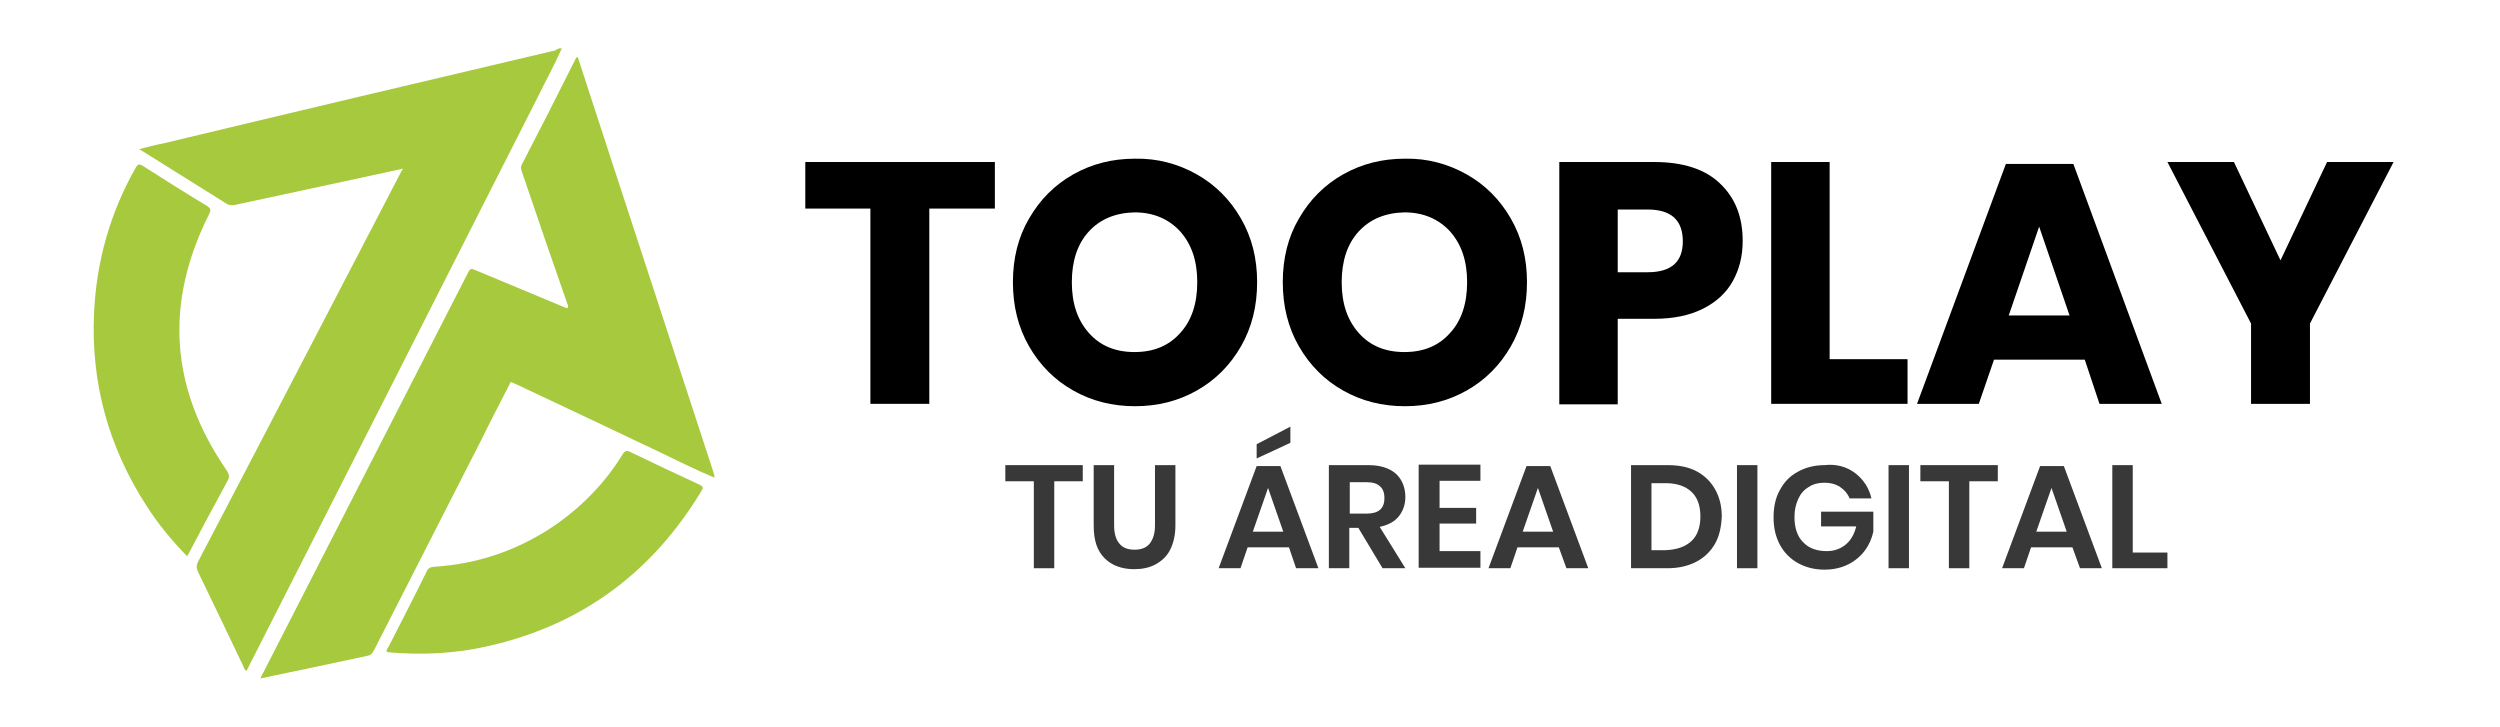
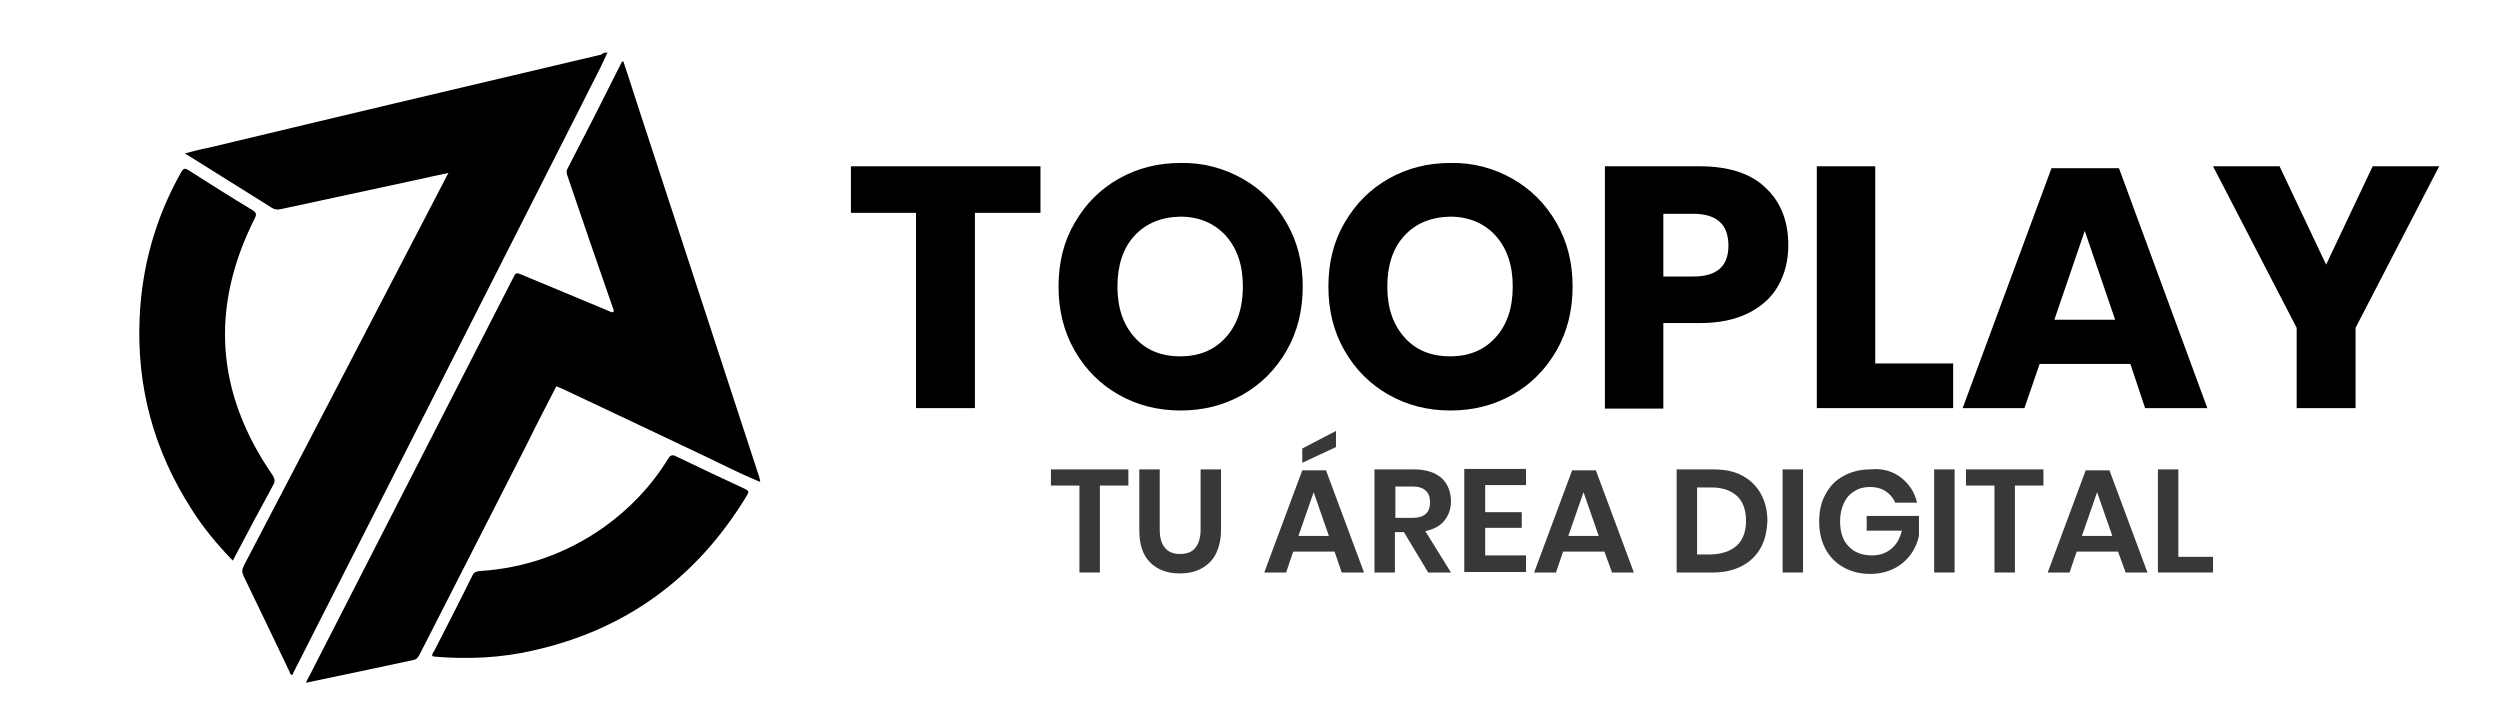
<svg xmlns="http://www.w3.org/2000/svg" version="1.1" id="Capa_1" x="0px" y="0px" viewBox="-34 222 526.2 152.9" style="enable-background:new -34 222 526.2 152.9;" xml:space="preserve">
  <style type="text/css">
- 	.st0{fill:#A7C93D;}
- 	.st1{fill:#383838;}
+ 	.st0{fill:#383838;}
</style>
  <g id="XMLID_4_">
-     <path id="XMLID_28_" class="st0" d="M84.2,232.3c-1.6,3.6-3.5,7-5.2,10.5C58.8,282.6,38.7,322.3,18.5,362c-0.2,0.4-0.4,0.8-0.6,1.2   c-0.4-0.1-0.5-0.5-0.6-0.8c-3.2-6.7-6.4-13.4-9.6-20c-0.4-0.8-0.4-1.4,0-2.2c14.2-27.1,28.3-54.3,42.4-81.4   c0.2-0.4,0.4-0.8,0.7-1.3c-2.4,0.5-4.7,1-6.9,1.5c-9.4,2-18.9,4.1-28.3,6.1c-0.8,0.2-1.5,0.1-2.2-0.4C7.7,261.1,2,257.6-3.7,254   c-0.3-0.2-0.5-0.3-1-0.6c1.8-0.5,3.4-0.9,5-1.2c27.5-6.6,55-13.1,82.6-19.6C83.3,232.3,83.8,232,84.2,232.3L84.2,232.3z" />
-     <path id="XMLID_27_" class="st0" d="M116.3,322.5c-4.1-1.7-8-3.7-12-5.6c-9.9-4.7-19.8-9.4-29.6-14c-0.4-0.2-0.8-0.3-1.2-0.5   c-2.1,4.1-4.2,8.1-6.2,12.2c-7.5,14.7-15,29.4-22.5,44.1c-0.3,0.5-0.5,1.1-1.3,1.3c-7.5,1.6-15,3.2-22.7,4.8   c0.2-0.5,0.4-0.9,0.6-1.2c14.3-27.9,28.6-55.9,42.9-83.8c0.7-1.4,0.7-1.4,2.1-0.8c6,2.5,12,5,18,7.5c0.3,0.1,0.7,0.4,1.1,0.3   c0.2-0.4,0-0.6-0.1-0.9c-3.2-9.2-6.4-18.4-9.5-27.6c-0.2-0.6-0.4-1.1,0-1.8c3.8-7.3,7.5-14.6,11.2-22c0.1-0.2,0.1-0.4,0.5-0.5   c0.9,2.8,1.9,5.7,2.8,8.6c8.6,26.3,17.2,52.6,25.8,78.9C116.2,321.8,116.5,322.1,116.3,322.5L116.3,322.5z" />
-     <path id="XMLID_26_" class="st0" d="M5.4,339.1c-3.3-3.4-6.2-6.9-8.6-10.7c-8-12.4-11.7-25.9-11-40.6c0.5-10.8,3.4-21,8.7-30.4   c0.5-0.9,0.8-1,1.7-0.4c4.4,2.8,8.8,5.6,13.3,8.3c0.8,0.5,1,0.8,0.5,1.8c-9.4,18.7-8.2,36.6,3.7,53.9c0.5,0.8,0.7,1.3,0.2,2.2   C11.1,328.3,8.3,333.6,5.4,339.1z" />
-     <path id="XMLID_25_" class="st0" d="M47.4,359.2c-0.1-0.5,0.2-0.8,0.4-1.1c2.7-5.3,5.4-10.5,8-15.8c0.3-0.7,0.7-0.9,1.5-1   c9.6-0.6,18.4-3.7,26.3-9.3c5.4-3.9,9.9-8.6,13.4-14.3c0.5-0.8,0.9-1,1.8-0.5c4.8,2.3,9.6,4.6,14.4,6.8c0.8,0.4,0.9,0.6,0.4,1.4   c-10.4,17.2-25.3,28.2-44.9,32.6c-6.9,1.6-13.9,1.9-20.9,1.3C47.7,359.3,47.6,359.2,47.4,359.2z" />
-     <path id="XMLID_24_" class="st0" d="M84.2,232.3c-0.1,0-0.1-0.1-0.1-0.2h0.1C84.3,232.2,84.2,232.3,84.2,232.3L84.2,232.3z" />
-     <path id="XMLID_23_" class="st0" d="M116.3,322.6c0.1,0,0.1-0.1,0.2-0.1v0.1C116.4,322.6,116.4,322.6,116.3,322.6L116.3,322.6z" />
+     <path id="XMLID_28_" d="M93.8,233.2c-1.6,3.6-3.5,7-5.2,10.5c-20.2,39.8-40.3,79.5-60.5,119.2c-0.2,0.4-0.4,0.8-0.6,1.2   c-0.4-0.1-0.5-0.5-0.6-0.8c-3.2-6.7-6.4-13.4-9.6-20c-0.4-0.8-0.4-1.4,0-2.2c14.2-27.1,28.3-54.3,42.4-81.4   c0.2-0.4,0.4-0.8,0.7-1.3c-2.4,0.5-4.7,1-6.9,1.5c-9.4,2-18.9,4.1-28.3,6.1c-0.8,0.2-1.5,0.1-2.2-0.4c-5.7-3.6-11.4-7.1-17.1-10.7   c-0.3-0.2-0.5-0.3-1-0.6c1.8-0.5,3.4-0.9,5-1.2c27.5-6.6,55-13.1,82.6-19.6C92.9,233.2,93.4,232.9,93.8,233.2L93.8,233.2z" />
+     <path id="XMLID_27_" d="M125.9,323.4c-4.1-1.7-8-3.7-12-5.6c-9.9-4.7-19.8-9.4-29.6-14c-0.4-0.2-0.8-0.3-1.2-0.5   c-2.1,4.1-4.2,8.1-6.2,12.2c-7.5,14.7-15,29.4-22.5,44.1c-0.3,0.5-0.5,1.1-1.3,1.3c-7.5,1.6-15,3.2-22.7,4.8   c0.2-0.5,0.4-0.9,0.6-1.2c14.3-27.9,28.6-55.9,42.9-83.8c0.7-1.4,0.7-1.4,2.1-0.8c6,2.5,12,5,18,7.5c0.3,0.1,0.7,0.4,1.1,0.3   c0.2-0.4,0-0.6-0.1-0.9c-3.2-9.2-6.4-18.4-9.5-27.6c-0.2-0.6-0.4-1.1,0-1.8c3.8-7.3,7.5-14.6,11.2-22c0.1-0.2,0.1-0.4,0.5-0.5   c0.9,2.8,1.9,5.7,2.8,8.6c8.6,26.3,17.2,52.6,25.8,78.9C125.8,322.7,126.1,323,125.9,323.4L125.9,323.4z" />
+     <path id="XMLID_26_" d="M15,340c-3.3-3.4-6.2-6.9-8.6-10.7c-8-12.4-11.7-25.9-11-40.6c0.5-10.8,3.4-21,8.7-30.4   c0.5-0.9,0.8-1,1.7-0.4c4.4,2.8,8.8,5.6,13.3,8.3c0.8,0.5,1,0.8,0.5,1.8c-9.4,18.7-8.2,36.6,3.7,53.9c0.5,0.8,0.7,1.3,0.2,2.2   C20.7,329.2,17.9,334.5,15,340z" />
+     <path id="XMLID_25_" d="M57,360.1c-0.1-0.5,0.2-0.8,0.4-1.1c2.7-5.3,5.4-10.5,8-15.8c0.3-0.7,0.7-0.9,1.5-1   c9.6-0.6,18.4-3.7,26.3-9.3c5.4-3.9,9.9-8.6,13.4-14.3c0.5-0.8,0.9-1,1.8-0.5c4.8,2.3,9.6,4.6,14.4,6.8c0.8,0.4,0.9,0.6,0.4,1.4   c-10.4,17.2-25.3,28.2-44.9,32.6c-6.9,1.6-13.9,1.9-20.9,1.3C57.3,360.2,57.2,360.1,57,360.1z" />
+     <path id="XMLID_24_" d="M93.8,233.2c-0.1,0-0.1-0.1-0.1-0.2h0.1C93.9,233.1,93.8,233.2,93.8,233.2L93.8,233.2z" />
+     <path id="XMLID_23_" d="M125.9,323.5c0.1,0,0.1-0.1,0.2-0.1v0.1C126,323.5,126,323.5,125.9,323.5L125.9,323.5z" />
  </g>
  <g id="XMLID_2_">
-     <path id="XMLID_3_" d="M175.4,256.1v9.8h-13.8V307h-12.4v-41.1h-13.7v-9.8H175.4z" />
-     <path id="XMLID_6_" d="M217.9,258.7c3.9,2.2,7,5.3,9.3,9.3s3.4,8.4,3.4,13.4s-1.1,9.5-3.4,13.5s-5.4,7.1-9.3,9.3   c-3.9,2.2-8.2,3.3-13,3.3s-9.1-1.1-13-3.3s-7-5.3-9.3-9.3s-3.4-8.5-3.4-13.5s1.1-9.5,3.4-13.4c2.3-4,5.4-7.1,9.3-9.3   c3.9-2.2,8.2-3.3,13-3.3C209.6,255.3,214,256.5,217.9,258.7z M195.2,270.7c-2.4,2.6-3.6,6.2-3.6,10.7s1.2,8,3.6,10.7   c2.4,2.7,5.6,4,9.6,4s7.2-1.3,9.6-4c2.4-2.6,3.6-6.2,3.6-10.7s-1.2-8-3.6-10.7c-2.4-2.6-5.6-4-9.6-4   C200.8,266.8,197.6,268.1,195.2,270.7z" />
-     <path id="XMLID_9_" d="M274.7,258.7c3.9,2.2,7,5.3,9.3,9.3s3.4,8.4,3.4,13.4s-1.1,9.5-3.4,13.5s-5.4,7.1-9.3,9.3   c-3.9,2.2-8.2,3.3-13,3.3s-9.1-1.1-13-3.3s-7-5.3-9.3-9.3s-3.4-8.5-3.4-13.5s1.1-9.5,3.4-13.4c2.3-4,5.4-7.1,9.3-9.3   c3.9-2.2,8.2-3.3,13-3.3C266.4,255.3,270.8,256.5,274.7,258.7z M252,270.7c-2.4,2.6-3.6,6.2-3.6,10.7s1.2,8,3.6,10.7   c2.4,2.7,5.6,4,9.6,4s7.2-1.3,9.6-4c2.4-2.6,3.6-6.2,3.6-10.7s-1.2-8-3.6-10.7c-2.4-2.6-5.6-4-9.6-4   C257.6,266.8,254.4,268.1,252,270.7z" />
-     <path id="XMLID_12_" d="M306.5,289.2v17.9h-12.3v-51h20c6,0,10.7,1.5,13.8,4.5c3.2,3,4.8,7,4.8,12.1c0,3.2-0.7,6-2.1,8.5   c-1.4,2.5-3.5,4.4-6.3,5.8s-6.2,2.1-10.2,2.1h-7.7L306.5,289.2L306.5,289.2z M320.2,272.8c0-4.5-2.5-6.7-7.4-6.7h-6.3v13.2h6.3   C317.8,279.3,320.2,277.1,320.2,272.8z" />
-     <path id="XMLID_15_" d="M351.1,297.6h16.4v9.4h-28.7v-50.9h12.3V297.6L351.1,297.6z" />
-     <path id="XMLID_17_" d="M404.8,297.7h-19.1l-3.2,9.3h-13l18.7-50.5h14.2L421,307h-13.1L404.8,297.7z M401.6,288.4l-6.4-18.7   l-6.4,18.7H401.6z" />
-     <path id="XMLID_20_" d="M469.8,256.1l-17.6,34V307h-12.4v-16.9l-17.6-34h14l9.8,20.7l9.8-20.7H469.8z" />
+     <path id="XMLID_3_" d="M185,257v9.8h-13.8v41.1h-12.4v-41.1h-13.7V257H185z" />
+     <path id="XMLID_6_" d="M227.5,259.6c3.9,2.2,7,5.3,9.3,9.3s3.4,8.4,3.4,13.4s-1.1,9.5-3.4,13.5s-5.4,7.1-9.3,9.3   c-3.9,2.2-8.2,3.3-13,3.3s-9.1-1.1-13-3.3s-7-5.3-9.3-9.3s-3.4-8.5-3.4-13.5s1.1-9.5,3.4-13.4c2.3-4,5.4-7.1,9.3-9.3   c3.9-2.2,8.2-3.3,13-3.3C219.2,256.2,223.6,257.4,227.5,259.6z M204.8,271.6c-2.4,2.6-3.6,6.2-3.6,10.7s1.2,8,3.6,10.7   c2.4,2.7,5.6,4,9.6,4s7.2-1.3,9.6-4c2.4-2.6,3.6-6.2,3.6-10.7s-1.2-8-3.6-10.7c-2.4-2.6-5.6-4-9.6-4   C210.4,267.7,207.2,269,204.8,271.6z" />
+     <path id="XMLID_9_" d="M284.3,259.6c3.9,2.2,7,5.3,9.3,9.3s3.4,8.4,3.4,13.4s-1.1,9.5-3.4,13.5s-5.4,7.1-9.3,9.3   c-3.9,2.2-8.2,3.3-13,3.3s-9.1-1.1-13-3.3c-3.9-2.2-7-5.3-9.3-9.3s-3.4-8.5-3.4-13.5s1.1-9.5,3.4-13.4c2.3-4,5.4-7.1,9.3-9.3   c3.9-2.2,8.2-3.3,13-3.3C276,256.2,280.4,257.4,284.3,259.6z M261.6,271.6c-2.4,2.6-3.6,6.2-3.6,10.7s1.2,8,3.6,10.7   c2.4,2.7,5.6,4,9.6,4s7.2-1.3,9.6-4c2.4-2.6,3.6-6.2,3.6-10.7s-1.2-8-3.6-10.7c-2.4-2.6-5.6-4-9.6-4   C267.2,267.7,264,269,261.6,271.6z" />
+     <path id="XMLID_12_" d="M316.1,290.1V308h-12.3v-51h20c6,0,10.7,1.5,13.8,4.5c3.2,3,4.8,7,4.8,12.1c0,3.2-0.7,6-2.1,8.5   s-3.5,4.4-6.3,5.8s-6.2,2.1-10.2,2.1h-7.7L316.1,290.1L316.1,290.1z M329.8,273.7c0-4.5-2.5-6.7-7.4-6.7h-6.3v13.2h6.3   C327.4,280.2,329.8,278,329.8,273.7z" />
+     <path id="XMLID_15_" d="M360.7,298.5h16.4v9.4h-28.7V257h12.3L360.7,298.5L360.7,298.5z" />
+     <path id="XMLID_17_" d="M414.4,298.6h-19.1l-3.2,9.3h-13l18.7-50.5H412l18.6,50.5h-13.1L414.4,298.6z M411.2,289.3l-6.4-18.7   l-6.4,18.7H411.2z" />
+     <path id="XMLID_20_" d="M479.4,257l-17.6,34v16.9h-12.4V291l-17.6-34h14l9.8,20.7l9.8-20.7H479.4z" />
  </g>
  <g>
-     <path class="st1" d="M193.9,319.9v3.4h-6v18.3h-4.3v-18.3h-6v-3.4H193.9z" />
-     <path class="st1" d="M200.5,319.9v12.7c0,1.7,0.4,3,1.1,3.8c0.7,0.9,1.8,1.3,3.2,1.3s2.5-0.4,3.2-1.3s1.1-2.1,1.1-3.8v-12.7h4.3   v12.7c0,2-0.4,3.7-1.1,5.1c-0.7,1.4-1.8,2.4-3.1,3.1s-2.8,1-4.5,1c-2.6,0-4.7-0.8-6.2-2.3c-1.6-1.6-2.3-3.8-2.3-6.9v-12.7   L200.5,319.9L200.5,319.9z" />
-     <path class="st1" d="M237.3,337.2h-8.7l-1.5,4.4h-4.6l8-21.5h5l8,21.5h-4.7L237.3,337.2z M236.1,333.9l-3.2-9.2l-3.2,9.2H236.1z    M237.6,315.2l-7.1,3.3v-3l7.1-3.7V315.2z" />
-     <path class="st1" d="M257,341.6l-5.1-8.5H250v8.5h-4.3v-21.7h8.3c2.5,0,4.4,0.6,5.8,1.8c1.3,1.2,2,2.9,2,4.9c0,1.6-0.5,3-1.4,4.1   c-0.9,1.1-2.2,1.8-4,2.2l5.4,8.7H257z M250.1,330.1h3.6c2.5,0,3.7-1.1,3.7-3.3c0-1-0.3-1.9-0.9-2.4c-0.6-0.6-1.5-0.9-2.8-0.9h-3.6   V330.1z" />
-     <path class="st1" d="M269,323.3v5.6h7.7v3.3H269v5.8h8.6v3.5h-13v-21.7h13v3.4H269V323.3z" />
-     <path class="st1" d="M294.1,337.2h-8.7l-1.5,4.4h-4.6l8-21.5h5l8,21.5h-4.6L294.1,337.2z M292.9,333.9l-3.2-9.2l-3.2,9.2H292.9z" />
-     <path class="st1" d="M327,336.4c-0.9,1.6-2.2,2.9-3.9,3.8c-1.7,0.9-3.7,1.4-6.1,1.4h-7.7v-21.7h7.7c2.4,0,4.4,0.4,6.1,1.3   s3,2.2,3.9,3.8c0.9,1.6,1.4,3.5,1.4,5.7C328.3,332.9,327.9,334.8,327,336.4z M322,335.9c1.3-1.2,1.9-3,1.9-5.2s-0.6-4-1.9-5.2   s-3.1-1.8-5.4-1.8h-3v14.1h3C318.9,337.7,320.7,337.1,322,335.9z" />
-     <path class="st1" d="M335.9,319.9v21.7h-4.3v-21.7H335.9z" />
-     <path class="st1" d="M356.5,321.6c1.7,1.3,2.9,3.1,3.4,5.3h-4.6c-0.4-1-1.1-1.8-2-2.4c-0.9-0.6-2-0.9-3.3-0.9s-2.4,0.3-3.3,0.9   c-1,0.6-1.7,1.4-2.2,2.5s-0.8,2.3-0.8,3.8c0,2.3,0.6,4.1,1.8,5.3c1.2,1.3,2.9,1.9,5,1.9c1.6,0,2.9-0.5,4-1.4   c1.1-0.9,1.8-2.2,2.2-3.8h-7.4v-3.1h11v4.2c-0.3,1.4-0.9,2.8-1.8,4c-0.9,1.2-2.1,2.2-3.5,2.9c-1.4,0.7-3.1,1.1-5,1.1   c-2.1,0-4-0.5-5.6-1.4c-1.6-0.9-2.9-2.2-3.8-3.9c-0.9-1.7-1.3-3.6-1.3-5.7c0-2.2,0.4-4.1,1.3-5.7c0.9-1.7,2.1-3,3.8-3.9   c1.6-0.9,3.5-1.4,5.6-1.4C352.6,319.6,354.8,320.3,356.5,321.6z" />
-     <path class="st1" d="M367.8,319.9v21.7h-4.3v-21.7H367.8z" />
-     <path class="st1" d="M386.5,319.9v3.4h-6v18.3h-4.3v-18.3h-6v-3.4H386.5z" />
-     <path class="st1" d="M402.2,337.2h-8.7l-1.5,4.4h-4.6l8-21.5h5l8,21.5h-4.6L402.2,337.2z M401,333.9l-3.2-9.2l-3.2,9.2H401z" />
-     <path class="st1" d="M414.9,338.3h7.3v3.3h-11.6v-21.7h4.3V338.3L414.9,338.3z" />
+     <path class="st0" d="M203.5,320.8v3.4h-6v18.3h-4.3v-18.3h-6v-3.4H203.5z" />
+     <path class="st0" d="M210.1,320.8v12.7c0,1.7,0.4,3,1.1,3.8c0.7,0.9,1.8,1.3,3.2,1.3s2.5-0.4,3.2-1.3s1.1-2.1,1.1-3.8v-12.7h4.3   v12.7c0,2-0.4,3.7-1.1,5.1c-0.7,1.4-1.8,2.4-3.1,3.1s-2.8,1-4.5,1c-2.6,0-4.7-0.8-6.2-2.3c-1.6-1.6-2.3-3.8-2.3-6.9v-12.7   L210.1,320.8L210.1,320.8z" />
+     <path class="st0" d="M246.9,338.1h-8.7l-1.5,4.4h-4.6l8-21.5h5l8,21.5h-4.7L246.9,338.1z M245.7,334.8l-3.2-9.2l-3.2,9.2H245.7z    M247.2,316.1l-7.1,3.3v-3l7.1-3.7V316.1z" />
+     <path class="st0" d="M266.6,342.5l-5.1-8.5h-1.9v8.5h-4.3v-21.7h8.3c2.5,0,4.4,0.6,5.8,1.8c1.3,1.2,2,2.9,2,4.9   c0,1.6-0.5,3-1.4,4.1s-2.2,1.8-4,2.2l5.4,8.7H266.6z M259.7,331h3.6c2.5,0,3.7-1.1,3.7-3.3c0-1-0.3-1.9-0.9-2.4   c-0.6-0.6-1.5-0.9-2.8-0.9h-3.6V331L259.7,331z" />
+     <path class="st0" d="M278.6,324.2v5.6h7.7v3.3h-7.7v5.8h8.6v3.5h-13v-21.7h13v3.4h-8.6V324.2z" />
+     <path class="st0" d="M303.7,338.1H295l-1.5,4.4h-4.6l8-21.5h5l8,21.5h-4.6L303.7,338.1z M302.5,334.8l-3.2-9.2l-3.2,9.2H302.5z" />
+     <path class="st0" d="M336.6,337.3c-0.9,1.6-2.2,2.9-3.9,3.8c-1.7,0.9-3.7,1.4-6.1,1.4h-7.7v-21.7h7.7c2.4,0,4.4,0.4,6.1,1.3   s3,2.2,3.9,3.8c0.9,1.6,1.4,3.5,1.4,5.7C337.9,333.8,337.5,335.7,336.6,337.3z M331.6,336.8c1.3-1.2,1.9-3,1.9-5.2s-0.6-4-1.9-5.2   s-3.1-1.8-5.4-1.8h-3v14.1h3C328.5,338.6,330.3,338,331.6,336.8z" />
+     <path class="st0" d="M345.5,320.8v21.7h-4.3v-21.7H345.5z" />
+     <path class="st0" d="M366.1,322.5c1.7,1.3,2.9,3.1,3.4,5.3h-4.6c-0.4-1-1.1-1.8-2-2.4s-2-0.9-3.3-0.9s-2.4,0.3-3.3,0.9   c-1,0.6-1.7,1.4-2.2,2.5s-0.8,2.3-0.8,3.8c0,2.3,0.6,4.1,1.8,5.3c1.2,1.3,2.9,1.9,5,1.9c1.6,0,2.9-0.5,4-1.4s1.8-2.2,2.2-3.8h-7.4   v-3.1h11v4.2c-0.3,1.4-0.9,2.8-1.8,4s-2.1,2.2-3.5,2.9c-1.4,0.7-3.1,1.1-5,1.1c-2.1,0-4-0.5-5.6-1.4s-2.9-2.2-3.8-3.9   c-0.9-1.7-1.3-3.6-1.3-5.7c0-2.2,0.4-4.1,1.3-5.7c0.9-1.7,2.1-3,3.8-3.9c1.6-0.9,3.5-1.4,5.6-1.4   C362.2,320.5,364.4,321.2,366.1,322.5z" />
+     <path class="st0" d="M377.4,320.8v21.7h-4.3v-21.7H377.4z" />
+     <path class="st0" d="M396.1,320.8v3.4h-6v18.3h-4.3v-18.3h-6v-3.4H396.1z" />
+     <path class="st0" d="M411.8,338.1h-8.7l-1.5,4.4H397l8-21.5h5l8,21.5h-4.6L411.8,338.1z M410.6,334.8l-3.2-9.2l-3.2,9.2H410.6z" />
+     <path class="st0" d="M424.5,339.2h7.3v3.3h-11.6v-21.7h4.3L424.5,339.2L424.5,339.2z" />
  </g>
</svg>
